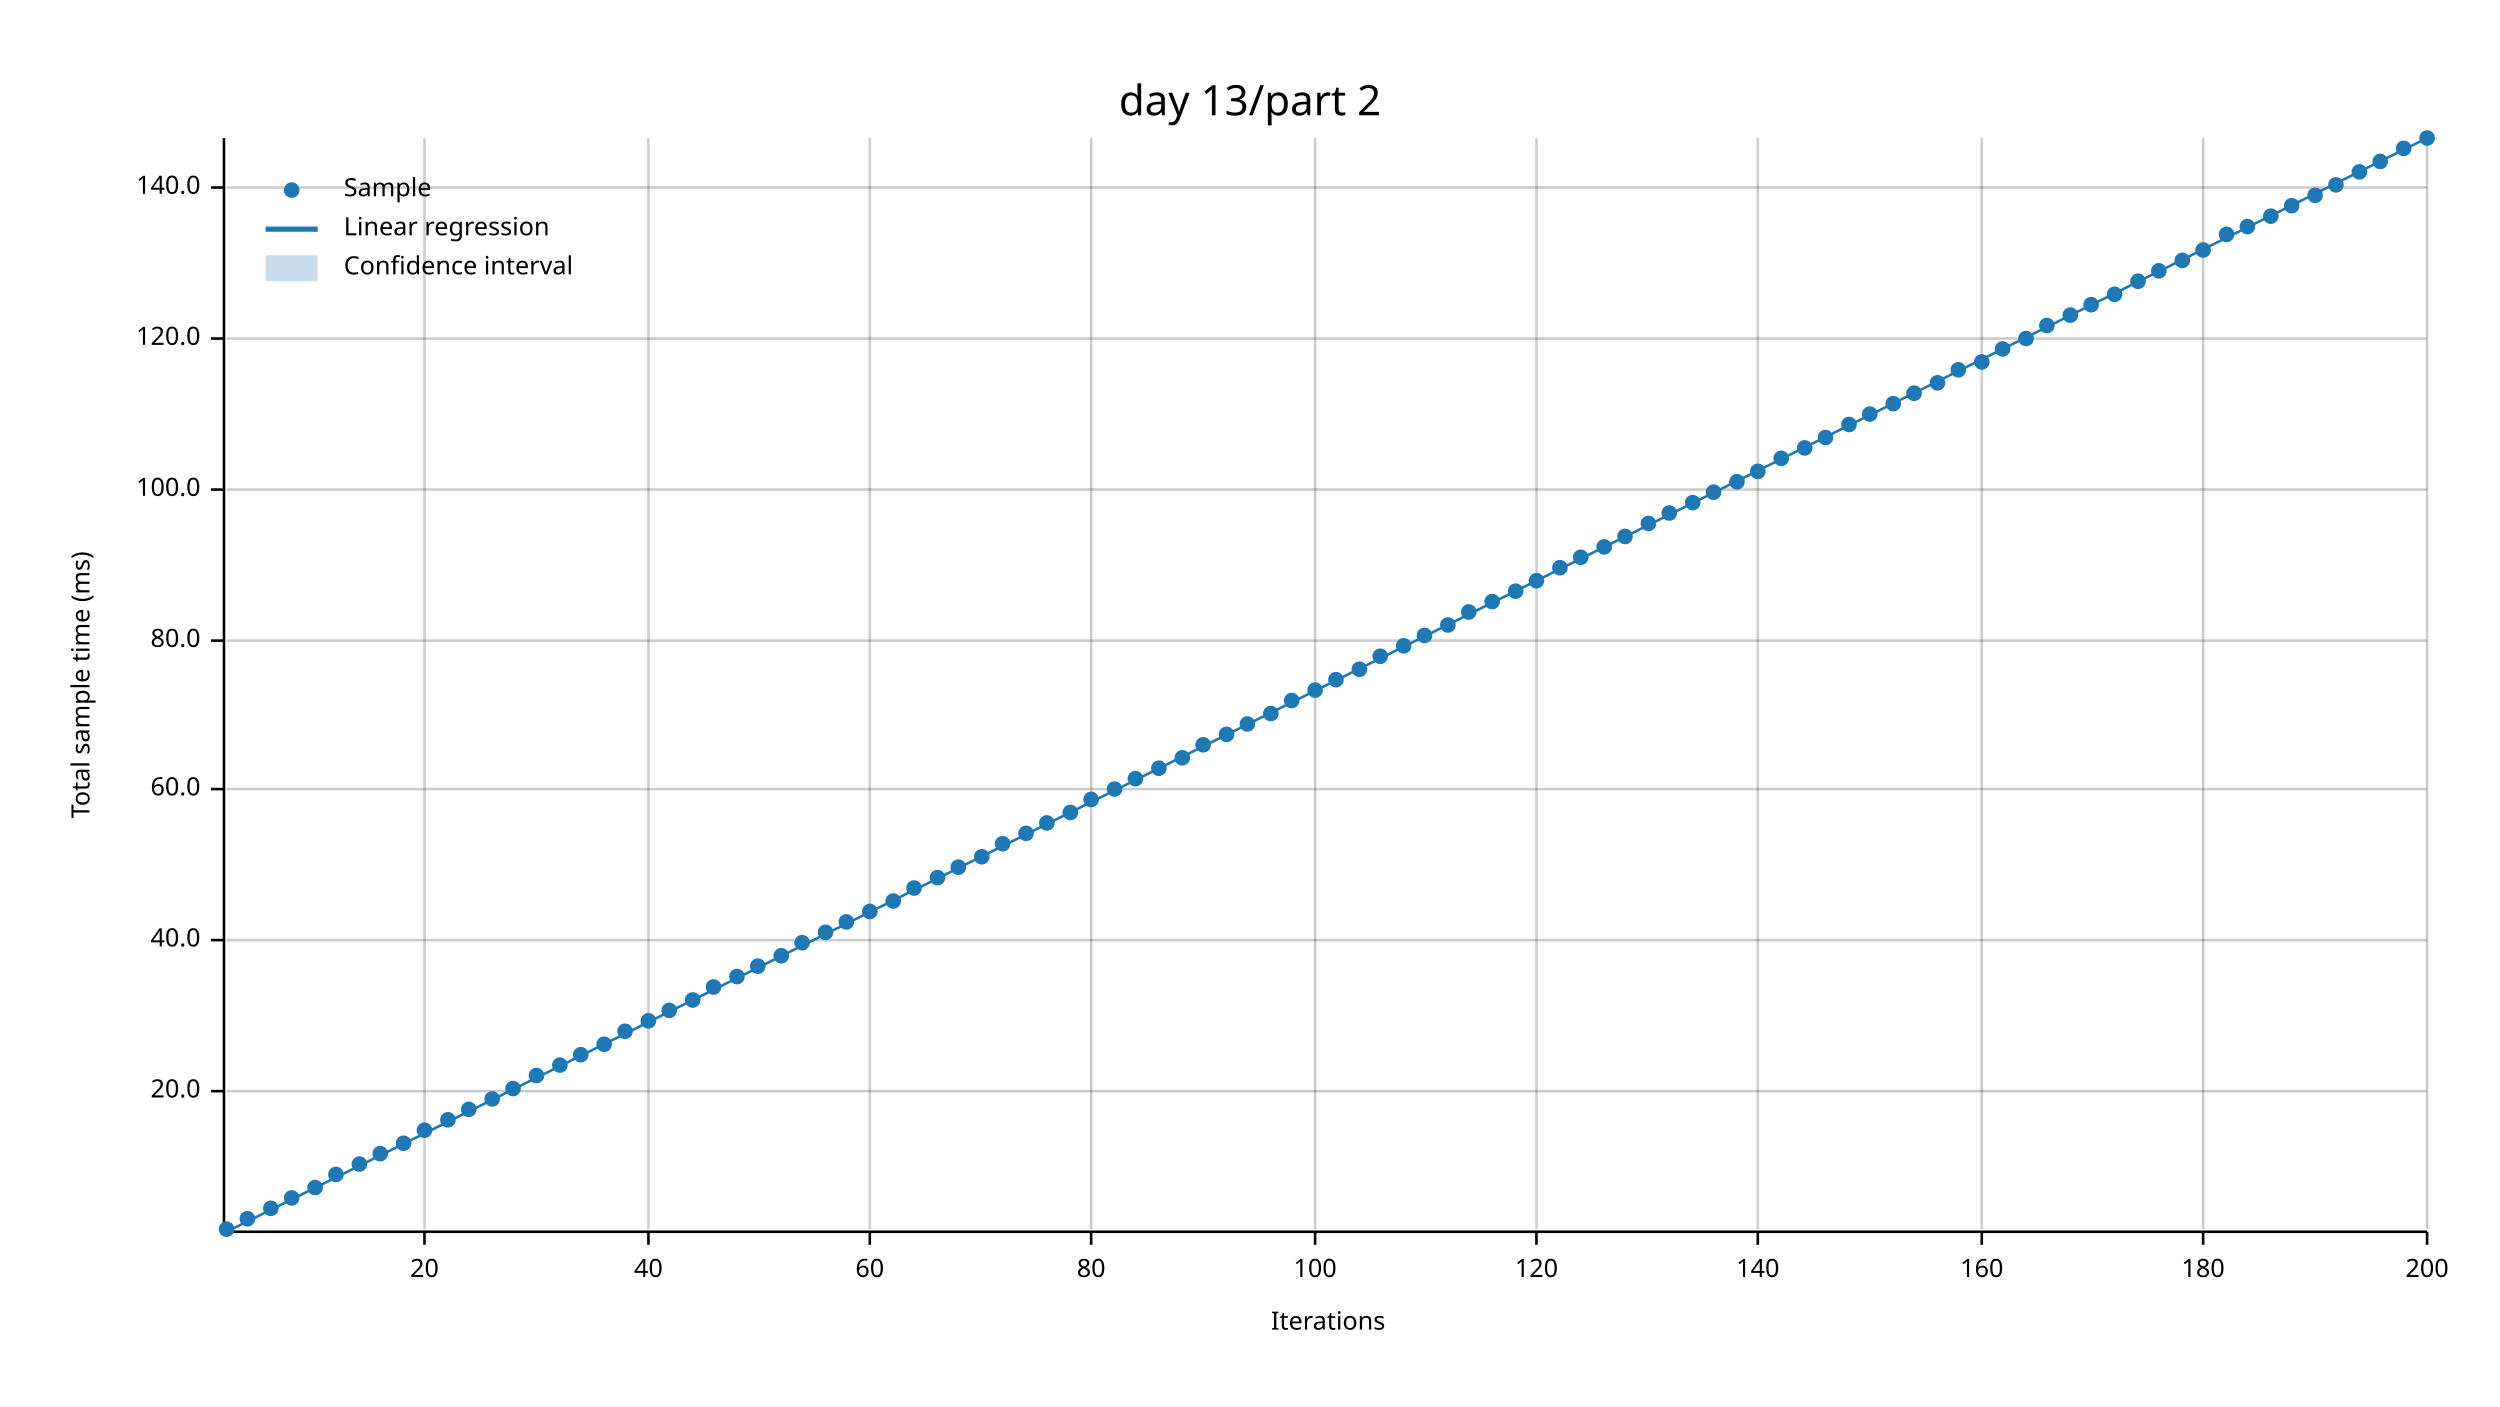
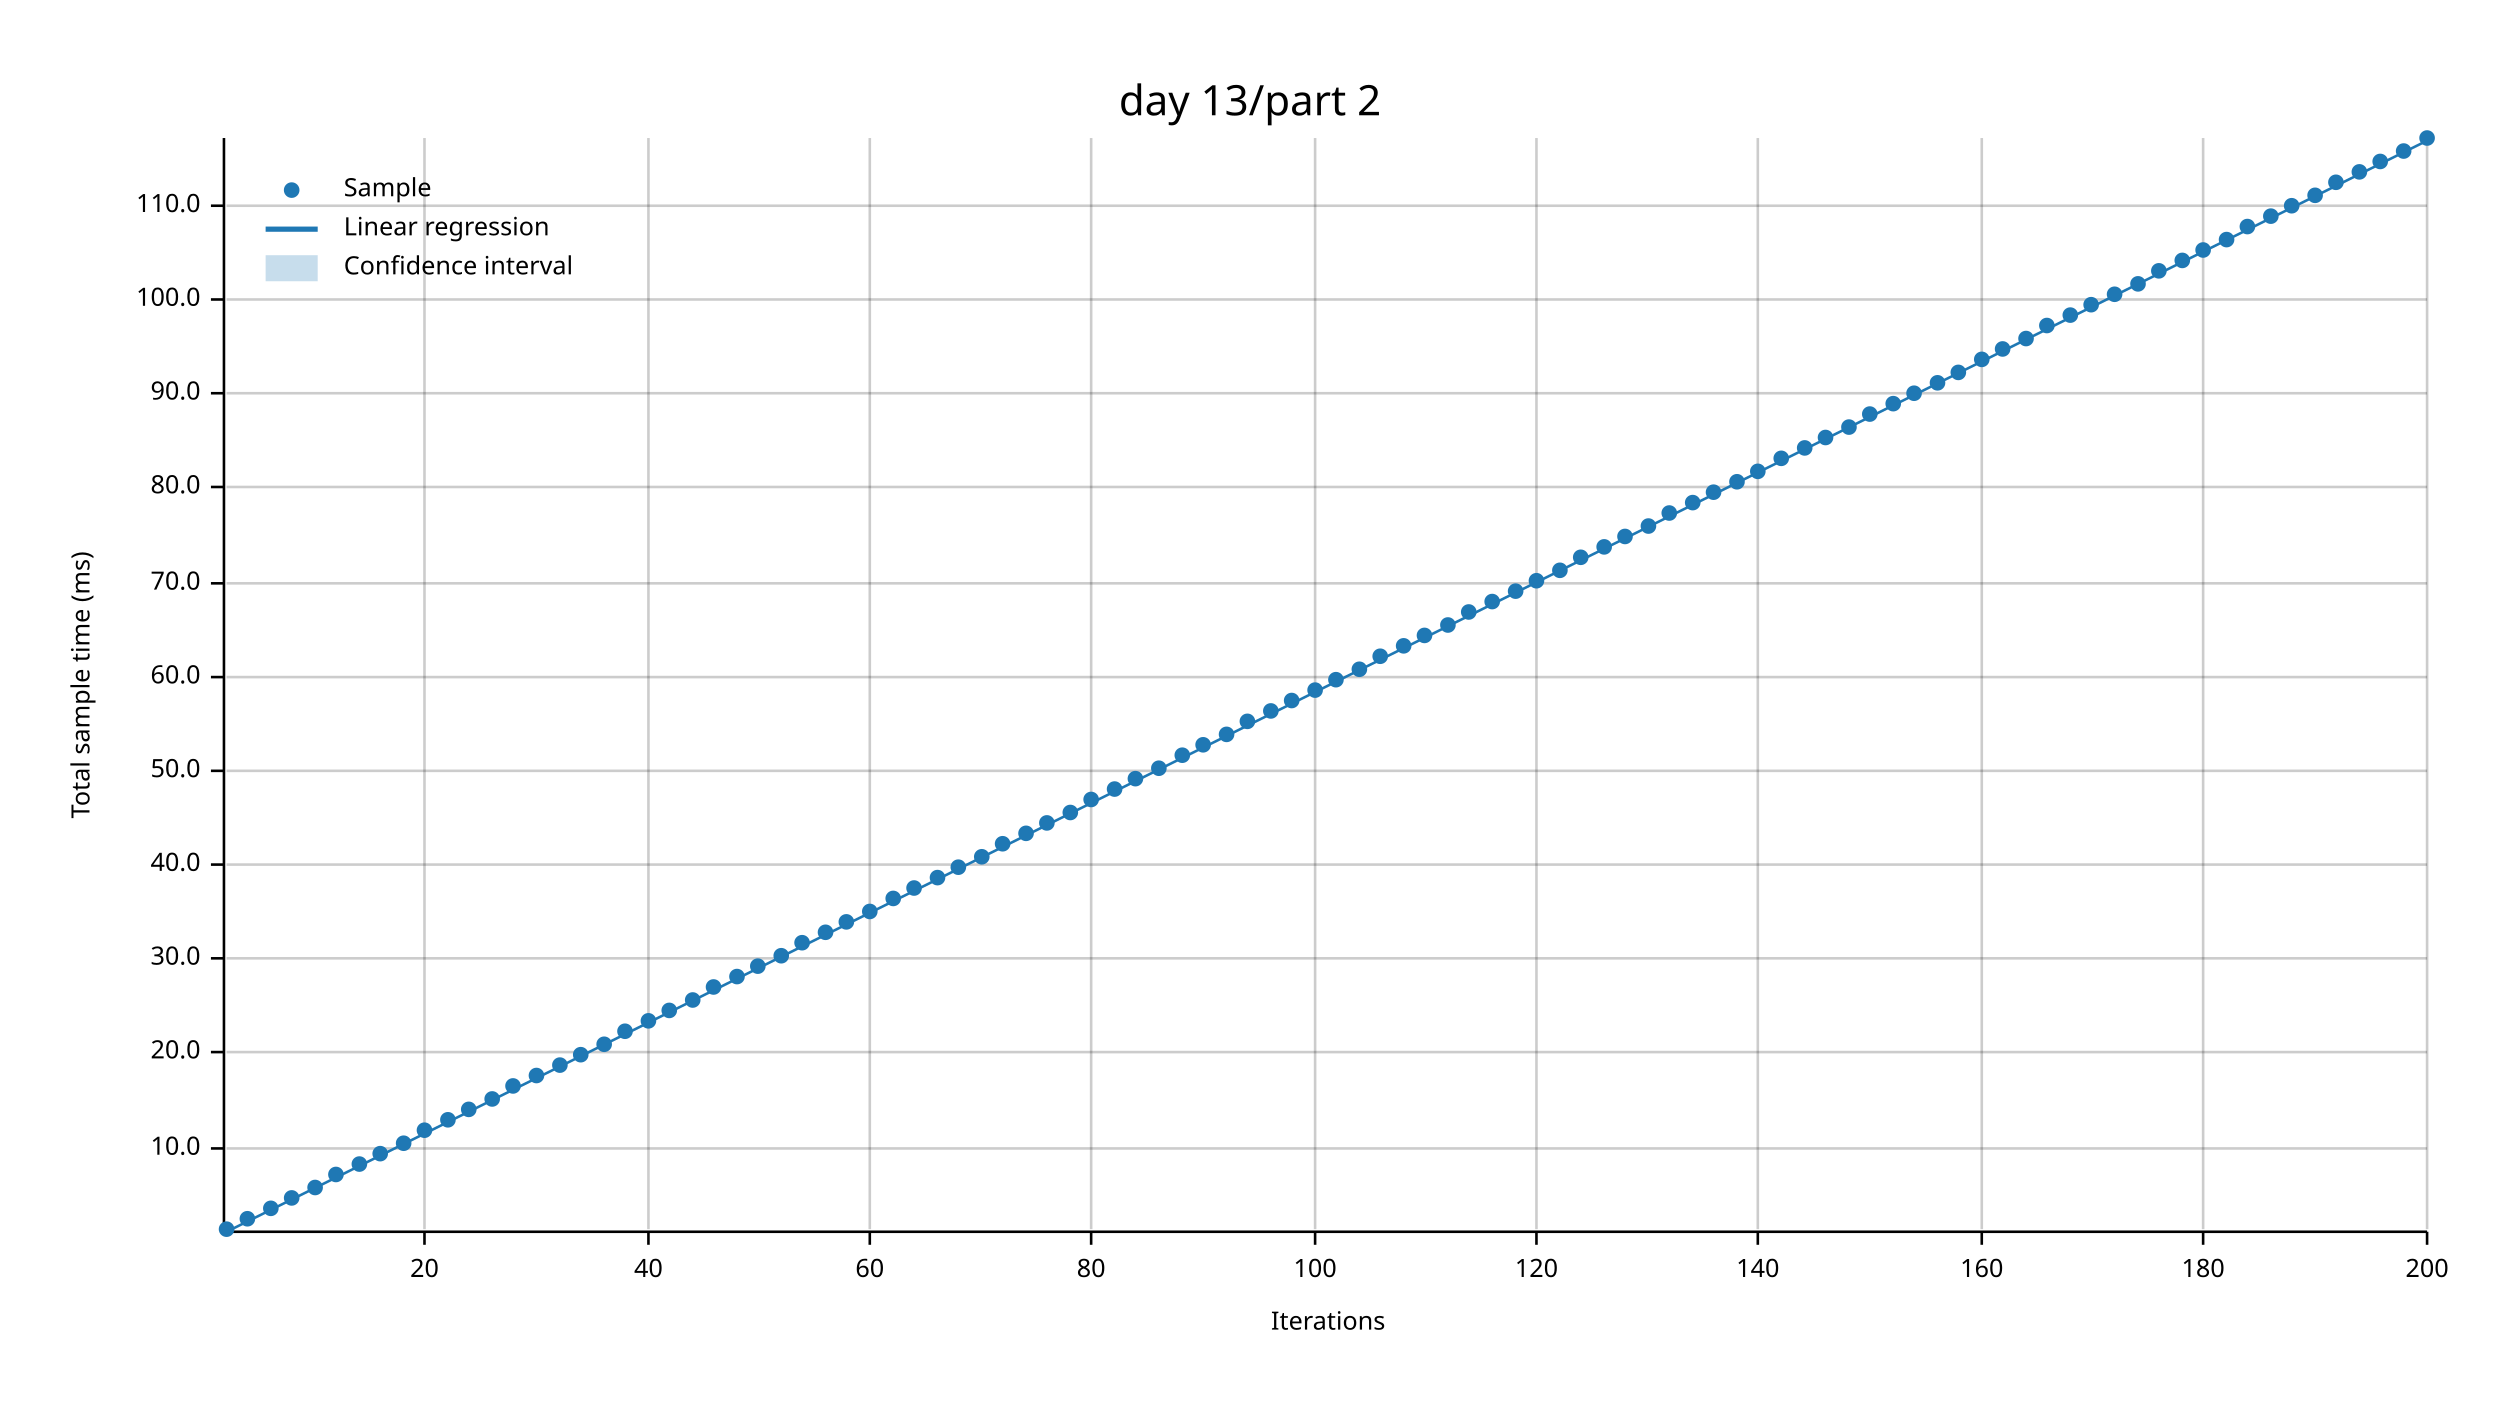
<svg xmlns="http://www.w3.org/2000/svg" width="960" height="540" viewBox="0 0 960 540">
  <text x="480" y="32" dy="0.76em" text-anchor="middle" font-family="sans-serif" font-size="16.129" opacity="1" fill="#000000">
day 13/part 2
</text>
  <text x="27" y="263" dy="0.76em" text-anchor="middle" font-family="sans-serif" font-size="9.677" opacity="1" fill="#000000" transform="rotate(270, 27, 263)">
Total sample time (ms)
</text>
  <text x="510" y="513" dy="-0.5ex" text-anchor="middle" font-family="sans-serif" font-size="9.677" opacity="1" fill="#000000">
Iterations
</text>
  <line opacity="0.2" stroke="#000000" stroke-width="1" x1="163" y1="472" x2="163" y2="53" />
  <line opacity="0.2" stroke="#000000" stroke-width="1" x1="249" y1="472" x2="249" y2="53" />
  <line opacity="0.2" stroke="#000000" stroke-width="1" x1="334" y1="472" x2="334" y2="53" />
  <line opacity="0.2" stroke="#000000" stroke-width="1" x1="419" y1="472" x2="419" y2="53" />
  <line opacity="0.2" stroke="#000000" stroke-width="1" x1="505" y1="472" x2="505" y2="53" />
  <line opacity="0.2" stroke="#000000" stroke-width="1" x1="590" y1="472" x2="590" y2="53" />
  <line opacity="0.2" stroke="#000000" stroke-width="1" x1="675" y1="472" x2="675" y2="53" />
  <line opacity="0.2" stroke="#000000" stroke-width="1" x1="761" y1="472" x2="761" y2="53" />
  <line opacity="0.2" stroke="#000000" stroke-width="1" x1="846" y1="472" x2="846" y2="53" />
  <line opacity="0.2" stroke="#000000" stroke-width="1" x1="932" y1="472" x2="932" y2="53" />
-   <line opacity="0.2" stroke="#000000" stroke-width="1" x1="87" y1="419" x2="932" y2="419" />
-   <line opacity="0.2" stroke="#000000" stroke-width="1" x1="87" y1="361" x2="932" y2="361" />
-   <line opacity="0.2" stroke="#000000" stroke-width="1" x1="87" y1="303" x2="932" y2="303" />
-   <line opacity="0.2" stroke="#000000" stroke-width="1" x1="87" y1="246" x2="932" y2="246" />
-   <line opacity="0.2" stroke="#000000" stroke-width="1" x1="87" y1="188" x2="932" y2="188" />
-   <line opacity="0.2" stroke="#000000" stroke-width="1" x1="87" y1="130" x2="932" y2="130" />
-   <line opacity="0.2" stroke="#000000" stroke-width="1" x1="87" y1="72" x2="932" y2="72" />
+   <line opacity="0.2" stroke="#000000" stroke-width="1" x1="87" y1="441" x2="932" y2="441" />
+   <line opacity="0.2" stroke="#000000" stroke-width="1" x1="87" y1="404" x2="932" y2="404" />
+   <line opacity="0.2" stroke="#000000" stroke-width="1" x1="87" y1="368" x2="932" y2="368" />
+   <line opacity="0.2" stroke="#000000" stroke-width="1" x1="87" y1="332" x2="932" y2="332" />
+   <line opacity="0.2" stroke="#000000" stroke-width="1" x1="87" y1="296" x2="932" y2="296" />
+   <line opacity="0.2" stroke="#000000" stroke-width="1" x1="87" y1="260" x2="932" y2="260" />
+   <line opacity="0.2" stroke="#000000" stroke-width="1" x1="87" y1="224" x2="932" y2="224" />
+   <line opacity="0.2" stroke="#000000" stroke-width="1" x1="87" y1="187" x2="932" y2="187" />
+   <line opacity="0.2" stroke="#000000" stroke-width="1" x1="87" y1="151" x2="932" y2="151" />
+   <line opacity="0.2" stroke="#000000" stroke-width="1" x1="87" y1="115" x2="932" y2="115" />
+   <line opacity="0.2" stroke="#000000" stroke-width="1" x1="87" y1="79" x2="932" y2="79" />
  <polyline fill="none" opacity="1" stroke="#000000" stroke-width="1" points="86,53 86,472 " />
-   <text x="77" y="419" dy="0.5ex" text-anchor="end" font-family="sans-serif" font-size="9.677" opacity="1" fill="#000000">
+   <text x="77" y="441" dy="0.5ex" text-anchor="end" font-family="sans-serif" font-size="9.677" opacity="1" fill="#000000">
+ 10.0
+ </text>
+   <polyline fill="none" opacity="1" stroke="#000000" stroke-width="1" points="81,441 86,441 " />
+   <text x="77" y="404" dy="0.5ex" text-anchor="end" font-family="sans-serif" font-size="9.677" opacity="1" fill="#000000">
20.0
</text>
-   <polyline fill="none" opacity="1" stroke="#000000" stroke-width="1" points="81,419 86,419 " />
-   <text x="77" y="361" dy="0.5ex" text-anchor="end" font-family="sans-serif" font-size="9.677" opacity="1" fill="#000000">
+   <polyline fill="none" opacity="1" stroke="#000000" stroke-width="1" points="81,404 86,404 " />
+   <text x="77" y="368" dy="0.5ex" text-anchor="end" font-family="sans-serif" font-size="9.677" opacity="1" fill="#000000">
+ 30.0
+ </text>
+   <polyline fill="none" opacity="1" stroke="#000000" stroke-width="1" points="81,368 86,368 " />
+   <text x="77" y="332" dy="0.5ex" text-anchor="end" font-family="sans-serif" font-size="9.677" opacity="1" fill="#000000">
40.0
</text>
-   <polyline fill="none" opacity="1" stroke="#000000" stroke-width="1" points="81,361 86,361 " />
-   <text x="77" y="303" dy="0.5ex" text-anchor="end" font-family="sans-serif" font-size="9.677" opacity="1" fill="#000000">
+   <polyline fill="none" opacity="1" stroke="#000000" stroke-width="1" points="81,332 86,332 " />
+   <text x="77" y="296" dy="0.5ex" text-anchor="end" font-family="sans-serif" font-size="9.677" opacity="1" fill="#000000">
+ 50.0
+ </text>
+   <polyline fill="none" opacity="1" stroke="#000000" stroke-width="1" points="81,296 86,296 " />
+   <text x="77" y="260" dy="0.5ex" text-anchor="end" font-family="sans-serif" font-size="9.677" opacity="1" fill="#000000">
60.0
</text>
-   <polyline fill="none" opacity="1" stroke="#000000" stroke-width="1" points="81,303 86,303 " />
-   <text x="77" y="246" dy="0.5ex" text-anchor="end" font-family="sans-serif" font-size="9.677" opacity="1" fill="#000000">
+   <polyline fill="none" opacity="1" stroke="#000000" stroke-width="1" points="81,260 86,260 " />
+   <text x="77" y="224" dy="0.5ex" text-anchor="end" font-family="sans-serif" font-size="9.677" opacity="1" fill="#000000">
+ 70.0
+ </text>
+   <polyline fill="none" opacity="1" stroke="#000000" stroke-width="1" points="81,224 86,224 " />
+   <text x="77" y="187" dy="0.5ex" text-anchor="end" font-family="sans-serif" font-size="9.677" opacity="1" fill="#000000">
80.0
</text>
-   <polyline fill="none" opacity="1" stroke="#000000" stroke-width="1" points="81,246 86,246 " />
-   <text x="77" y="188" dy="0.5ex" text-anchor="end" font-family="sans-serif" font-size="9.677" opacity="1" fill="#000000">
+   <polyline fill="none" opacity="1" stroke="#000000" stroke-width="1" points="81,187 86,187 " />
+   <text x="77" y="151" dy="0.5ex" text-anchor="end" font-family="sans-serif" font-size="9.677" opacity="1" fill="#000000">
+ 90.0
+ </text>
+   <polyline fill="none" opacity="1" stroke="#000000" stroke-width="1" points="81,151 86,151 " />
+   <text x="77" y="115" dy="0.5ex" text-anchor="end" font-family="sans-serif" font-size="9.677" opacity="1" fill="#000000">
100.0
</text>
-   <polyline fill="none" opacity="1" stroke="#000000" stroke-width="1" points="81,188 86,188 " />
-   <text x="77" y="130" dy="0.5ex" text-anchor="end" font-family="sans-serif" font-size="9.677" opacity="1" fill="#000000">
- 120.0
- </text>
-   <polyline fill="none" opacity="1" stroke="#000000" stroke-width="1" points="81,130 86,130 " />
-   <text x="77" y="72" dy="0.5ex" text-anchor="end" font-family="sans-serif" font-size="9.677" opacity="1" fill="#000000">
- 140.0
- </text>
-   <polyline fill="none" opacity="1" stroke="#000000" stroke-width="1" points="81,72 86,72 " />
+   <polyline fill="none" opacity="1" stroke="#000000" stroke-width="1" points="81,115 86,115 " />
+   <text x="77" y="79" dy="0.5ex" text-anchor="end" font-family="sans-serif" font-size="9.677" opacity="1" fill="#000000">
+ 110.0
+ </text>
+   <polyline fill="none" opacity="1" stroke="#000000" stroke-width="1" points="81,79 86,79 " />
  <polyline fill="none" opacity="1" stroke="#000000" stroke-width="1" points="87,473 932,473 " />
  <text x="163" y="483" dy="0.76em" text-anchor="middle" font-family="sans-serif" font-size="9.677" opacity="1" fill="#000000">
20
</text>
  <polyline fill="none" opacity="1" stroke="#000000" stroke-width="1" points="163,473 163,478 " />
  <text x="249" y="483" dy="0.76em" text-anchor="middle" font-family="sans-serif" font-size="9.677" opacity="1" fill="#000000">
40
</text>
  <polyline fill="none" opacity="1" stroke="#000000" stroke-width="1" points="249,473 249,478 " />
  <text x="334" y="483" dy="0.76em" text-anchor="middle" font-family="sans-serif" font-size="9.677" opacity="1" fill="#000000">
60
</text>
  <polyline fill="none" opacity="1" stroke="#000000" stroke-width="1" points="334,473 334,478 " />
  <text x="419" y="483" dy="0.76em" text-anchor="middle" font-family="sans-serif" font-size="9.677" opacity="1" fill="#000000">
80
</text>
  <polyline fill="none" opacity="1" stroke="#000000" stroke-width="1" points="419,473 419,478 " />
  <text x="505" y="483" dy="0.76em" text-anchor="middle" font-family="sans-serif" font-size="9.677" opacity="1" fill="#000000">
100
</text>
  <polyline fill="none" opacity="1" stroke="#000000" stroke-width="1" points="505,473 505,478 " />
  <text x="590" y="483" dy="0.76em" text-anchor="middle" font-family="sans-serif" font-size="9.677" opacity="1" fill="#000000">
120
</text>
  <polyline fill="none" opacity="1" stroke="#000000" stroke-width="1" points="590,473 590,478 " />
  <text x="675" y="483" dy="0.76em" text-anchor="middle" font-family="sans-serif" font-size="9.677" opacity="1" fill="#000000">
140
</text>
  <polyline fill="none" opacity="1" stroke="#000000" stroke-width="1" points="675,473 675,478 " />
  <text x="761" y="483" dy="0.76em" text-anchor="middle" font-family="sans-serif" font-size="9.677" opacity="1" fill="#000000">
160
</text>
  <polyline fill="none" opacity="1" stroke="#000000" stroke-width="1" points="761,473 761,478 " />
  <text x="846" y="483" dy="0.76em" text-anchor="middle" font-family="sans-serif" font-size="9.677" opacity="1" fill="#000000">
180
</text>
  <polyline fill="none" opacity="1" stroke="#000000" stroke-width="1" points="846,473 846,478 " />
  <text x="932" y="483" dy="0.76em" text-anchor="middle" font-family="sans-serif" font-size="9.677" opacity="1" fill="#000000">
200
</text>
  <polyline fill="none" opacity="1" stroke="#000000" stroke-width="1" points="932,473 932,478 " />
  <circle cx="87" cy="472" r="3" opacity="1" fill="#1F78B4" stroke="none" stroke-width="1" />
  <circle cx="95" cy="468" r="3" opacity="1" fill="#1F78B4" stroke="none" stroke-width="1" />
  <circle cx="104" cy="464" r="3" opacity="1" fill="#1F78B4" stroke="none" stroke-width="1" />
  <circle cx="112" cy="460" r="3" opacity="1" fill="#1F78B4" stroke="none" stroke-width="1" />
  <circle cx="121" cy="456" r="3" opacity="1" fill="#1F78B4" stroke="none" stroke-width="1" />
  <circle cx="129" cy="451" r="3" opacity="1" fill="#1F78B4" stroke="none" stroke-width="1" />
  <circle cx="138" cy="447" r="3" opacity="1" fill="#1F78B4" stroke="none" stroke-width="1" />
  <circle cx="146" cy="443" r="3" opacity="1" fill="#1F78B4" stroke="none" stroke-width="1" />
  <circle cx="155" cy="439" r="3" opacity="1" fill="#1F78B4" stroke="none" stroke-width="1" />
  <circle cx="163" cy="434" r="3" opacity="1" fill="#1F78B4" stroke="none" stroke-width="1" />
  <circle cx="172" cy="430" r="3" opacity="1" fill="#1F78B4" stroke="none" stroke-width="1" />
  <circle cx="180" cy="426" r="3" opacity="1" fill="#1F78B4" stroke="none" stroke-width="1" />
  <circle cx="189" cy="422" r="3" opacity="1" fill="#1F78B4" stroke="none" stroke-width="1" />
-   <circle cx="197" cy="418" r="3" opacity="1" fill="#1F78B4" stroke="none" stroke-width="1" />
+   <circle cx="197" cy="417" r="3" opacity="1" fill="#1F78B4" stroke="none" stroke-width="1" />
  <circle cx="206" cy="413" r="3" opacity="1" fill="#1F78B4" stroke="none" stroke-width="1" />
  <circle cx="215" cy="409" r="3" opacity="1" fill="#1F78B4" stroke="none" stroke-width="1" />
  <circle cx="223" cy="405" r="3" opacity="1" fill="#1F78B4" stroke="none" stroke-width="1" />
  <circle cx="232" cy="401" r="3" opacity="1" fill="#1F78B4" stroke="none" stroke-width="1" />
  <circle cx="240" cy="396" r="3" opacity="1" fill="#1F78B4" stroke="none" stroke-width="1" />
  <circle cx="249" cy="392" r="3" opacity="1" fill="#1F78B4" stroke="none" stroke-width="1" />
  <circle cx="257" cy="388" r="3" opacity="1" fill="#1F78B4" stroke="none" stroke-width="1" />
  <circle cx="266" cy="384" r="3" opacity="1" fill="#1F78B4" stroke="none" stroke-width="1" />
  <circle cx="274" cy="379" r="3" opacity="1" fill="#1F78B4" stroke="none" stroke-width="1" />
  <circle cx="283" cy="375" r="3" opacity="1" fill="#1F78B4" stroke="none" stroke-width="1" />
  <circle cx="291" cy="371" r="3" opacity="1" fill="#1F78B4" stroke="none" stroke-width="1" />
  <circle cx="300" cy="367" r="3" opacity="1" fill="#1F78B4" stroke="none" stroke-width="1" />
  <circle cx="308" cy="362" r="3" opacity="1" fill="#1F78B4" stroke="none" stroke-width="1" />
  <circle cx="317" cy="358" r="3" opacity="1" fill="#1F78B4" stroke="none" stroke-width="1" />
  <circle cx="325" cy="354" r="3" opacity="1" fill="#1F78B4" stroke="none" stroke-width="1" />
  <circle cx="334" cy="350" r="3" opacity="1" fill="#1F78B4" stroke="none" stroke-width="1" />
-   <circle cx="343" cy="346" r="3" opacity="1" fill="#1F78B4" stroke="none" stroke-width="1" />
+   <circle cx="343" cy="345" r="3" opacity="1" fill="#1F78B4" stroke="none" stroke-width="1" />
  <circle cx="351" cy="341" r="3" opacity="1" fill="#1F78B4" stroke="none" stroke-width="1" />
  <circle cx="360" cy="337" r="3" opacity="1" fill="#1F78B4" stroke="none" stroke-width="1" />
  <circle cx="368" cy="333" r="3" opacity="1" fill="#1F78B4" stroke="none" stroke-width="1" />
  <circle cx="377" cy="329" r="3" opacity="1" fill="#1F78B4" stroke="none" stroke-width="1" />
  <circle cx="385" cy="324" r="3" opacity="1" fill="#1F78B4" stroke="none" stroke-width="1" />
  <circle cx="394" cy="320" r="3" opacity="1" fill="#1F78B4" stroke="none" stroke-width="1" />
  <circle cx="402" cy="316" r="3" opacity="1" fill="#1F78B4" stroke="none" stroke-width="1" />
  <circle cx="411" cy="312" r="3" opacity="1" fill="#1F78B4" stroke="none" stroke-width="1" />
  <circle cx="419" cy="307" r="3" opacity="1" fill="#1F78B4" stroke="none" stroke-width="1" />
  <circle cx="428" cy="303" r="3" opacity="1" fill="#1F78B4" stroke="none" stroke-width="1" />
  <circle cx="436" cy="299" r="3" opacity="1" fill="#1F78B4" stroke="none" stroke-width="1" />
  <circle cx="445" cy="295" r="3" opacity="1" fill="#1F78B4" stroke="none" stroke-width="1" />
-   <circle cx="454" cy="291" r="3" opacity="1" fill="#1F78B4" stroke="none" stroke-width="1" />
+   <circle cx="454" cy="290" r="3" opacity="1" fill="#1F78B4" stroke="none" stroke-width="1" />
  <circle cx="462" cy="286" r="3" opacity="1" fill="#1F78B4" stroke="none" stroke-width="1" />
  <circle cx="471" cy="282" r="3" opacity="1" fill="#1F78B4" stroke="none" stroke-width="1" />
-   <circle cx="479" cy="278" r="3" opacity="1" fill="#1F78B4" stroke="none" stroke-width="1" />
-   <circle cx="488" cy="274" r="3" opacity="1" fill="#1F78B4" stroke="none" stroke-width="1" />
+   <circle cx="479" cy="277" r="3" opacity="1" fill="#1F78B4" stroke="none" stroke-width="1" />
+   <circle cx="488" cy="273" r="3" opacity="1" fill="#1F78B4" stroke="none" stroke-width="1" />
  <circle cx="496" cy="269" r="3" opacity="1" fill="#1F78B4" stroke="none" stroke-width="1" />
  <circle cx="505" cy="265" r="3" opacity="1" fill="#1F78B4" stroke="none" stroke-width="1" />
  <circle cx="513" cy="261" r="3" opacity="1" fill="#1F78B4" stroke="none" stroke-width="1" />
  <circle cx="522" cy="257" r="3" opacity="1" fill="#1F78B4" stroke="none" stroke-width="1" />
  <circle cx="530" cy="252" r="3" opacity="1" fill="#1F78B4" stroke="none" stroke-width="1" />
  <circle cx="539" cy="248" r="3" opacity="1" fill="#1F78B4" stroke="none" stroke-width="1" />
  <circle cx="547" cy="244" r="3" opacity="1" fill="#1F78B4" stroke="none" stroke-width="1" />
  <circle cx="556" cy="240" r="3" opacity="1" fill="#1F78B4" stroke="none" stroke-width="1" />
  <circle cx="564" cy="235" r="3" opacity="1" fill="#1F78B4" stroke="none" stroke-width="1" />
  <circle cx="573" cy="231" r="3" opacity="1" fill="#1F78B4" stroke="none" stroke-width="1" />
  <circle cx="582" cy="227" r="3" opacity="1" fill="#1F78B4" stroke="none" stroke-width="1" />
  <circle cx="590" cy="223" r="3" opacity="1" fill="#1F78B4" stroke="none" stroke-width="1" />
-   <circle cx="599" cy="218" r="3" opacity="1" fill="#1F78B4" stroke="none" stroke-width="1" />
+   <circle cx="599" cy="219" r="3" opacity="1" fill="#1F78B4" stroke="none" stroke-width="1" />
  <circle cx="607" cy="214" r="3" opacity="1" fill="#1F78B4" stroke="none" stroke-width="1" />
  <circle cx="616" cy="210" r="3" opacity="1" fill="#1F78B4" stroke="none" stroke-width="1" />
  <circle cx="624" cy="206" r="3" opacity="1" fill="#1F78B4" stroke="none" stroke-width="1" />
-   <circle cx="633" cy="201" r="3" opacity="1" fill="#1F78B4" stroke="none" stroke-width="1" />
+   <circle cx="633" cy="202" r="3" opacity="1" fill="#1F78B4" stroke="none" stroke-width="1" />
  <circle cx="641" cy="197" r="3" opacity="1" fill="#1F78B4" stroke="none" stroke-width="1" />
  <circle cx="650" cy="193" r="3" opacity="1" fill="#1F78B4" stroke="none" stroke-width="1" />
  <circle cx="658" cy="189" r="3" opacity="1" fill="#1F78B4" stroke="none" stroke-width="1" />
  <circle cx="667" cy="185" r="3" opacity="1" fill="#1F78B4" stroke="none" stroke-width="1" />
  <circle cx="675" cy="181" r="3" opacity="1" fill="#1F78B4" stroke="none" stroke-width="1" />
  <circle cx="684" cy="176" r="3" opacity="1" fill="#1F78B4" stroke="none" stroke-width="1" />
  <circle cx="693" cy="172" r="3" opacity="1" fill="#1F78B4" stroke="none" stroke-width="1" />
  <circle cx="701" cy="168" r="3" opacity="1" fill="#1F78B4" stroke="none" stroke-width="1" />
-   <circle cx="710" cy="163" r="3" opacity="1" fill="#1F78B4" stroke="none" stroke-width="1" />
+   <circle cx="710" cy="164" r="3" opacity="1" fill="#1F78B4" stroke="none" stroke-width="1" />
  <circle cx="718" cy="159" r="3" opacity="1" fill="#1F78B4" stroke="none" stroke-width="1" />
  <circle cx="727" cy="155" r="3" opacity="1" fill="#1F78B4" stroke="none" stroke-width="1" />
  <circle cx="735" cy="151" r="3" opacity="1" fill="#1F78B4" stroke="none" stroke-width="1" />
  <circle cx="744" cy="147" r="3" opacity="1" fill="#1F78B4" stroke="none" stroke-width="1" />
-   <circle cx="752" cy="142" r="3" opacity="1" fill="#1F78B4" stroke="none" stroke-width="1" />
-   <circle cx="761" cy="139" r="3" opacity="1" fill="#1F78B4" stroke="none" stroke-width="1" />
+   <circle cx="752" cy="143" r="3" opacity="1" fill="#1F78B4" stroke="none" stroke-width="1" />
+   <circle cx="761" cy="138" r="3" opacity="1" fill="#1F78B4" stroke="none" stroke-width="1" />
  <circle cx="769" cy="134" r="3" opacity="1" fill="#1F78B4" stroke="none" stroke-width="1" />
  <circle cx="778" cy="130" r="3" opacity="1" fill="#1F78B4" stroke="none" stroke-width="1" />
  <circle cx="786" cy="125" r="3" opacity="1" fill="#1F78B4" stroke="none" stroke-width="1" />
  <circle cx="795" cy="121" r="3" opacity="1" fill="#1F78B4" stroke="none" stroke-width="1" />
  <circle cx="803" cy="117" r="3" opacity="1" fill="#1F78B4" stroke="none" stroke-width="1" />
  <circle cx="812" cy="113" r="3" opacity="1" fill="#1F78B4" stroke="none" stroke-width="1" />
-   <circle cx="821" cy="108" r="3" opacity="1" fill="#1F78B4" stroke="none" stroke-width="1" />
+   <circle cx="821" cy="109" r="3" opacity="1" fill="#1F78B4" stroke="none" stroke-width="1" />
  <circle cx="829" cy="104" r="3" opacity="1" fill="#1F78B4" stroke="none" stroke-width="1" />
  <circle cx="838" cy="100" r="3" opacity="1" fill="#1F78B4" stroke="none" stroke-width="1" />
  <circle cx="846" cy="96" r="3" opacity="1" fill="#1F78B4" stroke="none" stroke-width="1" />
-   <circle cx="855" cy="90" r="3" opacity="1" fill="#1F78B4" stroke="none" stroke-width="1" />
+   <circle cx="855" cy="92" r="3" opacity="1" fill="#1F78B4" stroke="none" stroke-width="1" />
  <circle cx="863" cy="87" r="3" opacity="1" fill="#1F78B4" stroke="none" stroke-width="1" />
  <circle cx="872" cy="83" r="3" opacity="1" fill="#1F78B4" stroke="none" stroke-width="1" />
  <circle cx="880" cy="79" r="3" opacity="1" fill="#1F78B4" stroke="none" stroke-width="1" />
  <circle cx="889" cy="75" r="3" opacity="1" fill="#1F78B4" stroke="none" stroke-width="1" />
-   <circle cx="897" cy="71" r="3" opacity="1" fill="#1F78B4" stroke="none" stroke-width="1" />
+   <circle cx="897" cy="70" r="3" opacity="1" fill="#1F78B4" stroke="none" stroke-width="1" />
  <circle cx="906" cy="66" r="3" opacity="1" fill="#1F78B4" stroke="none" stroke-width="1" />
  <circle cx="914" cy="62" r="3" opacity="1" fill="#1F78B4" stroke="none" stroke-width="1" />
-   <circle cx="923" cy="57" r="3" opacity="1" fill="#1F78B4" stroke="none" stroke-width="1" />
+   <circle cx="923" cy="58" r="3" opacity="1" fill="#1F78B4" stroke="none" stroke-width="1" />
  <circle cx="932" cy="53" r="3" opacity="1" fill="#1F78B4" stroke="none" stroke-width="1" />
-   <polyline fill="none" opacity="1" stroke="#1F78B4" stroke-width="1" points="87,473 932,53 " />
-   <polygon opacity="0.25" fill="#1F78B4" points="87,473 932,53 932,53 " />
+   <polyline fill="none" opacity="1" stroke="#1F78B4" stroke-width="1" points="87,473 932,54 " />
+   <polygon opacity="0.25" fill="#1F78B4" points="87,473 932,54 932,54 " />
  <text x="132" y="68" dy="0.76em" text-anchor="start" font-family="sans-serif" font-size="9.677" opacity="1" fill="#000000">
Sample
</text>
  <text x="132" y="83" dy="0.76em" text-anchor="start" font-family="sans-serif" font-size="9.677" opacity="1" fill="#000000">
Linear regression
</text>
  <text x="132" y="98" dy="0.76em" text-anchor="start" font-family="sans-serif" font-size="9.677" opacity="1" fill="#000000">
Confidence interval
</text>
  <circle cx="112" cy="73" r="3" opacity="1" fill="#1F78B4" stroke="none" stroke-width="1" />
  <polyline fill="none" opacity="1" stroke="#1F78B4" stroke-width="2" points="102,88 122,88 " />
  <rect x="102" y="98" width="20" height="10" opacity="0.25" fill="#1F78B4" stroke="none" />
</svg>
